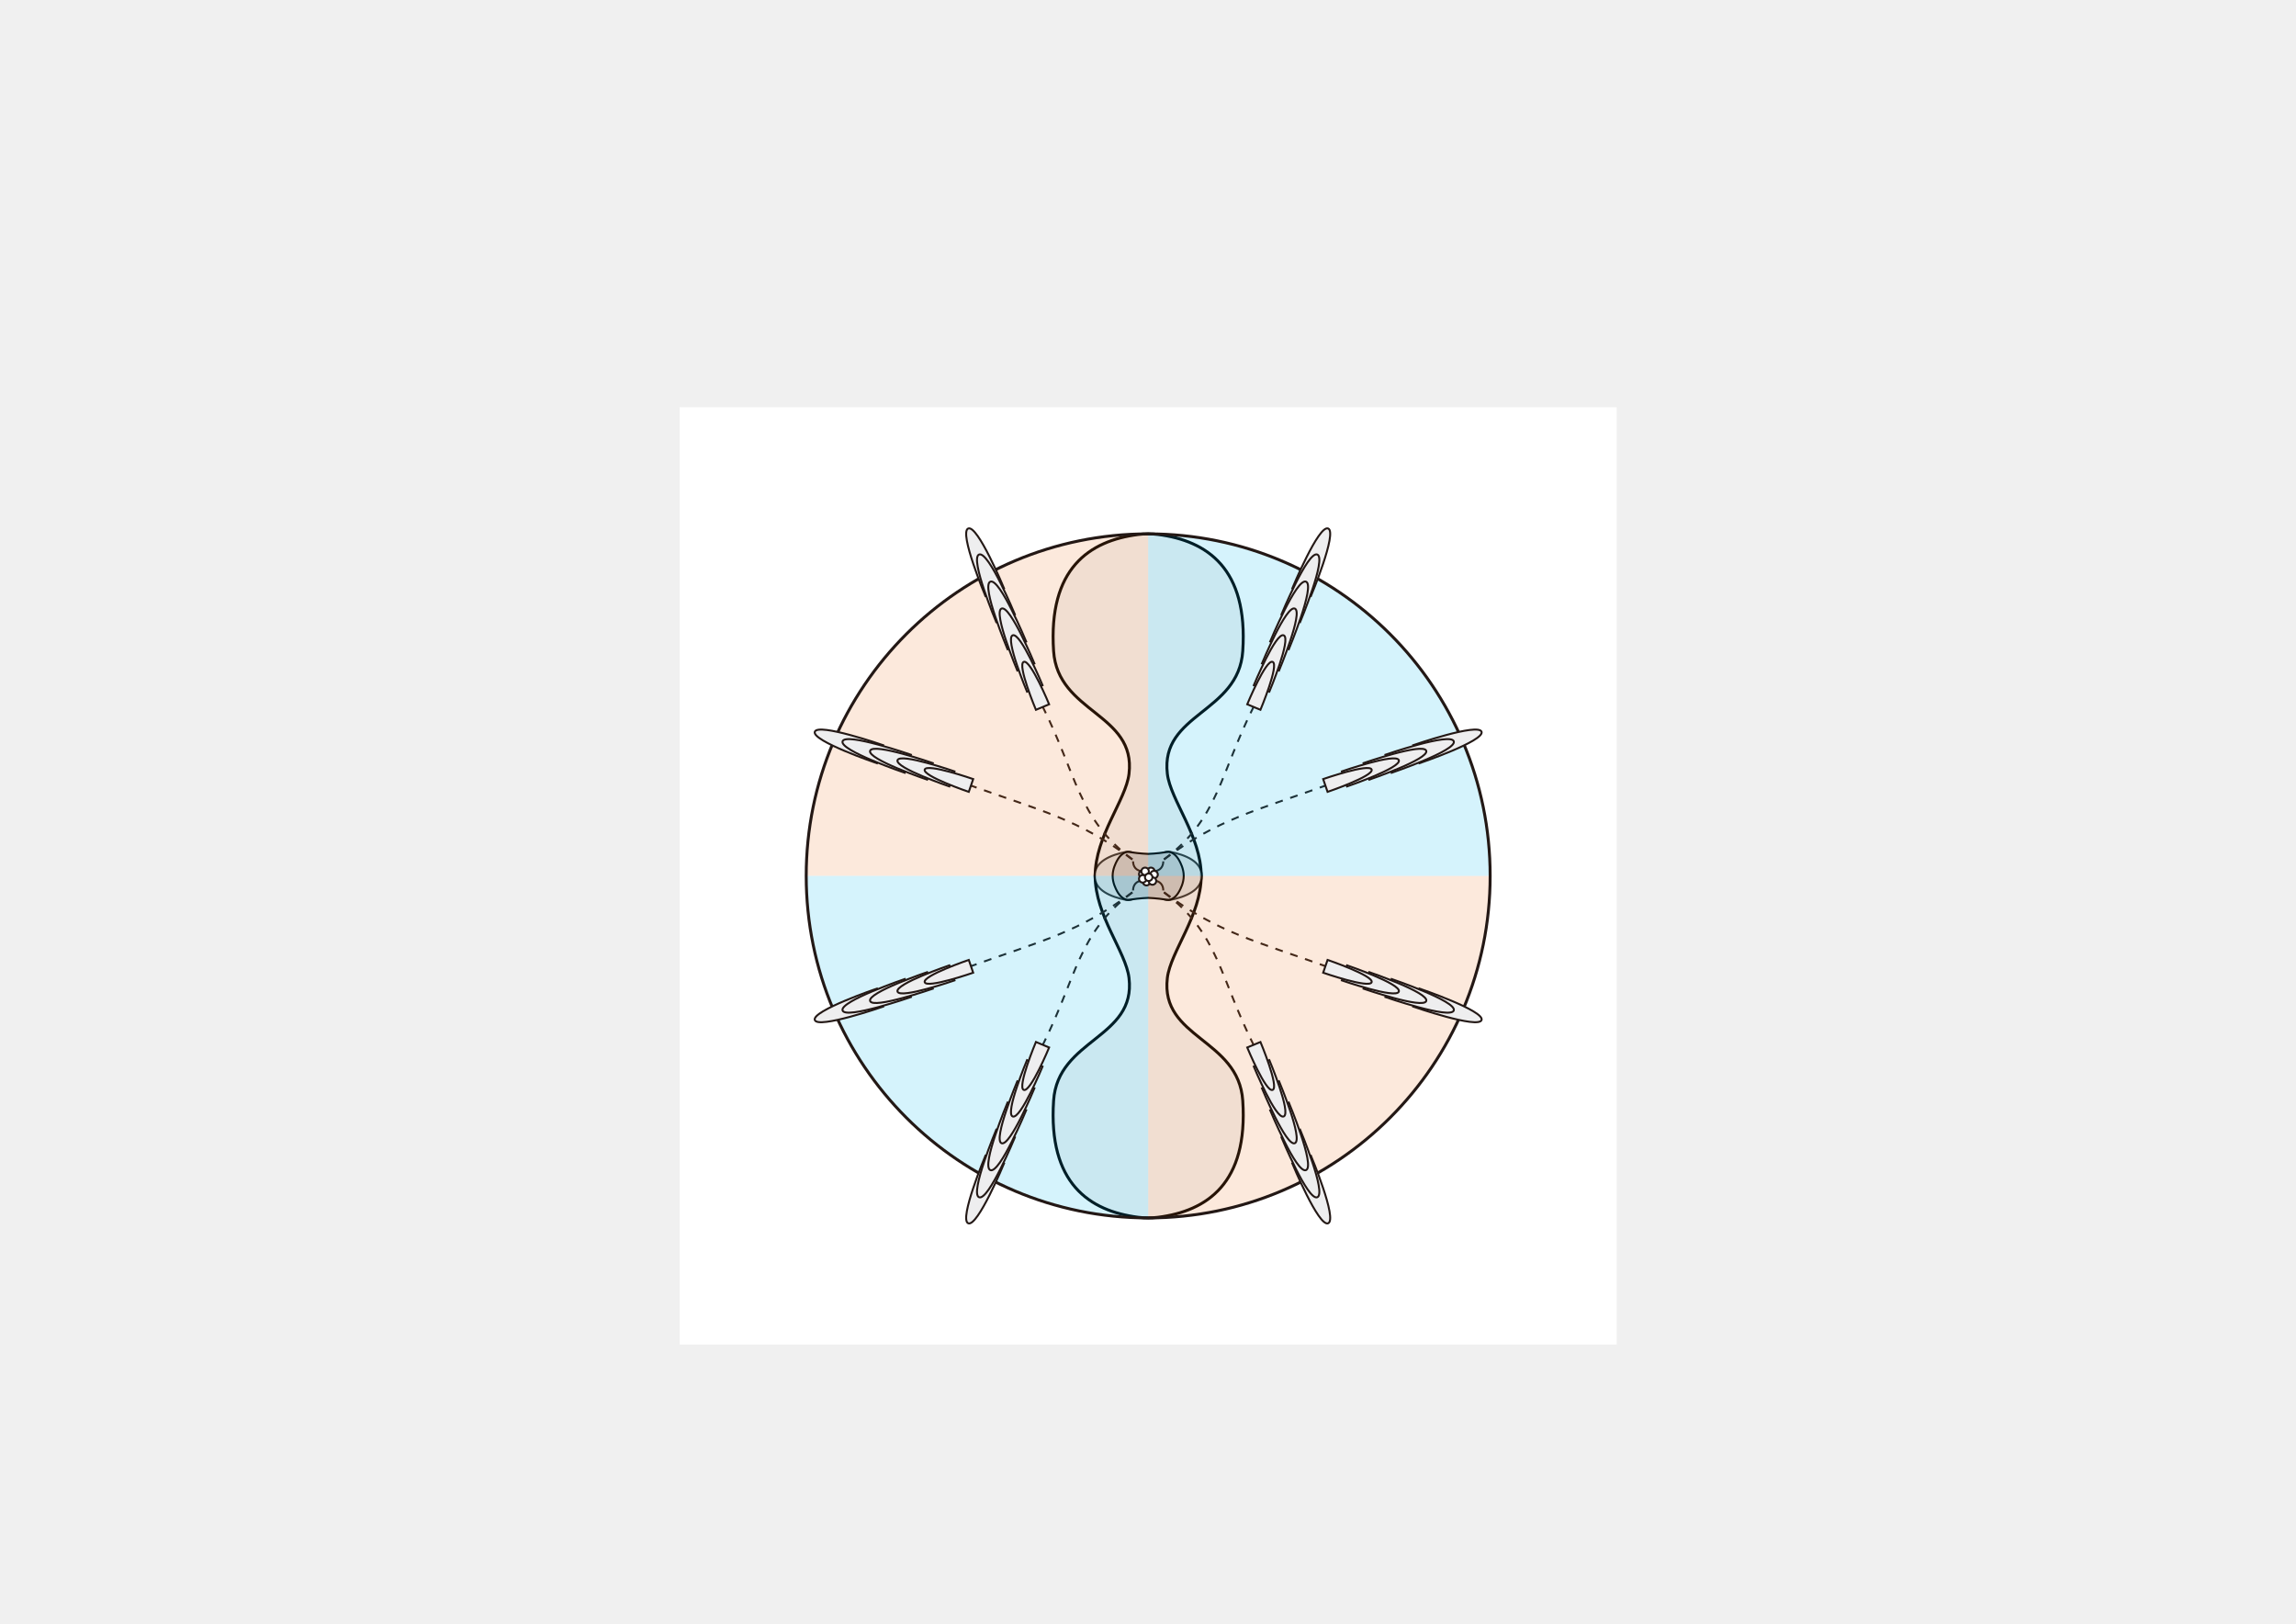
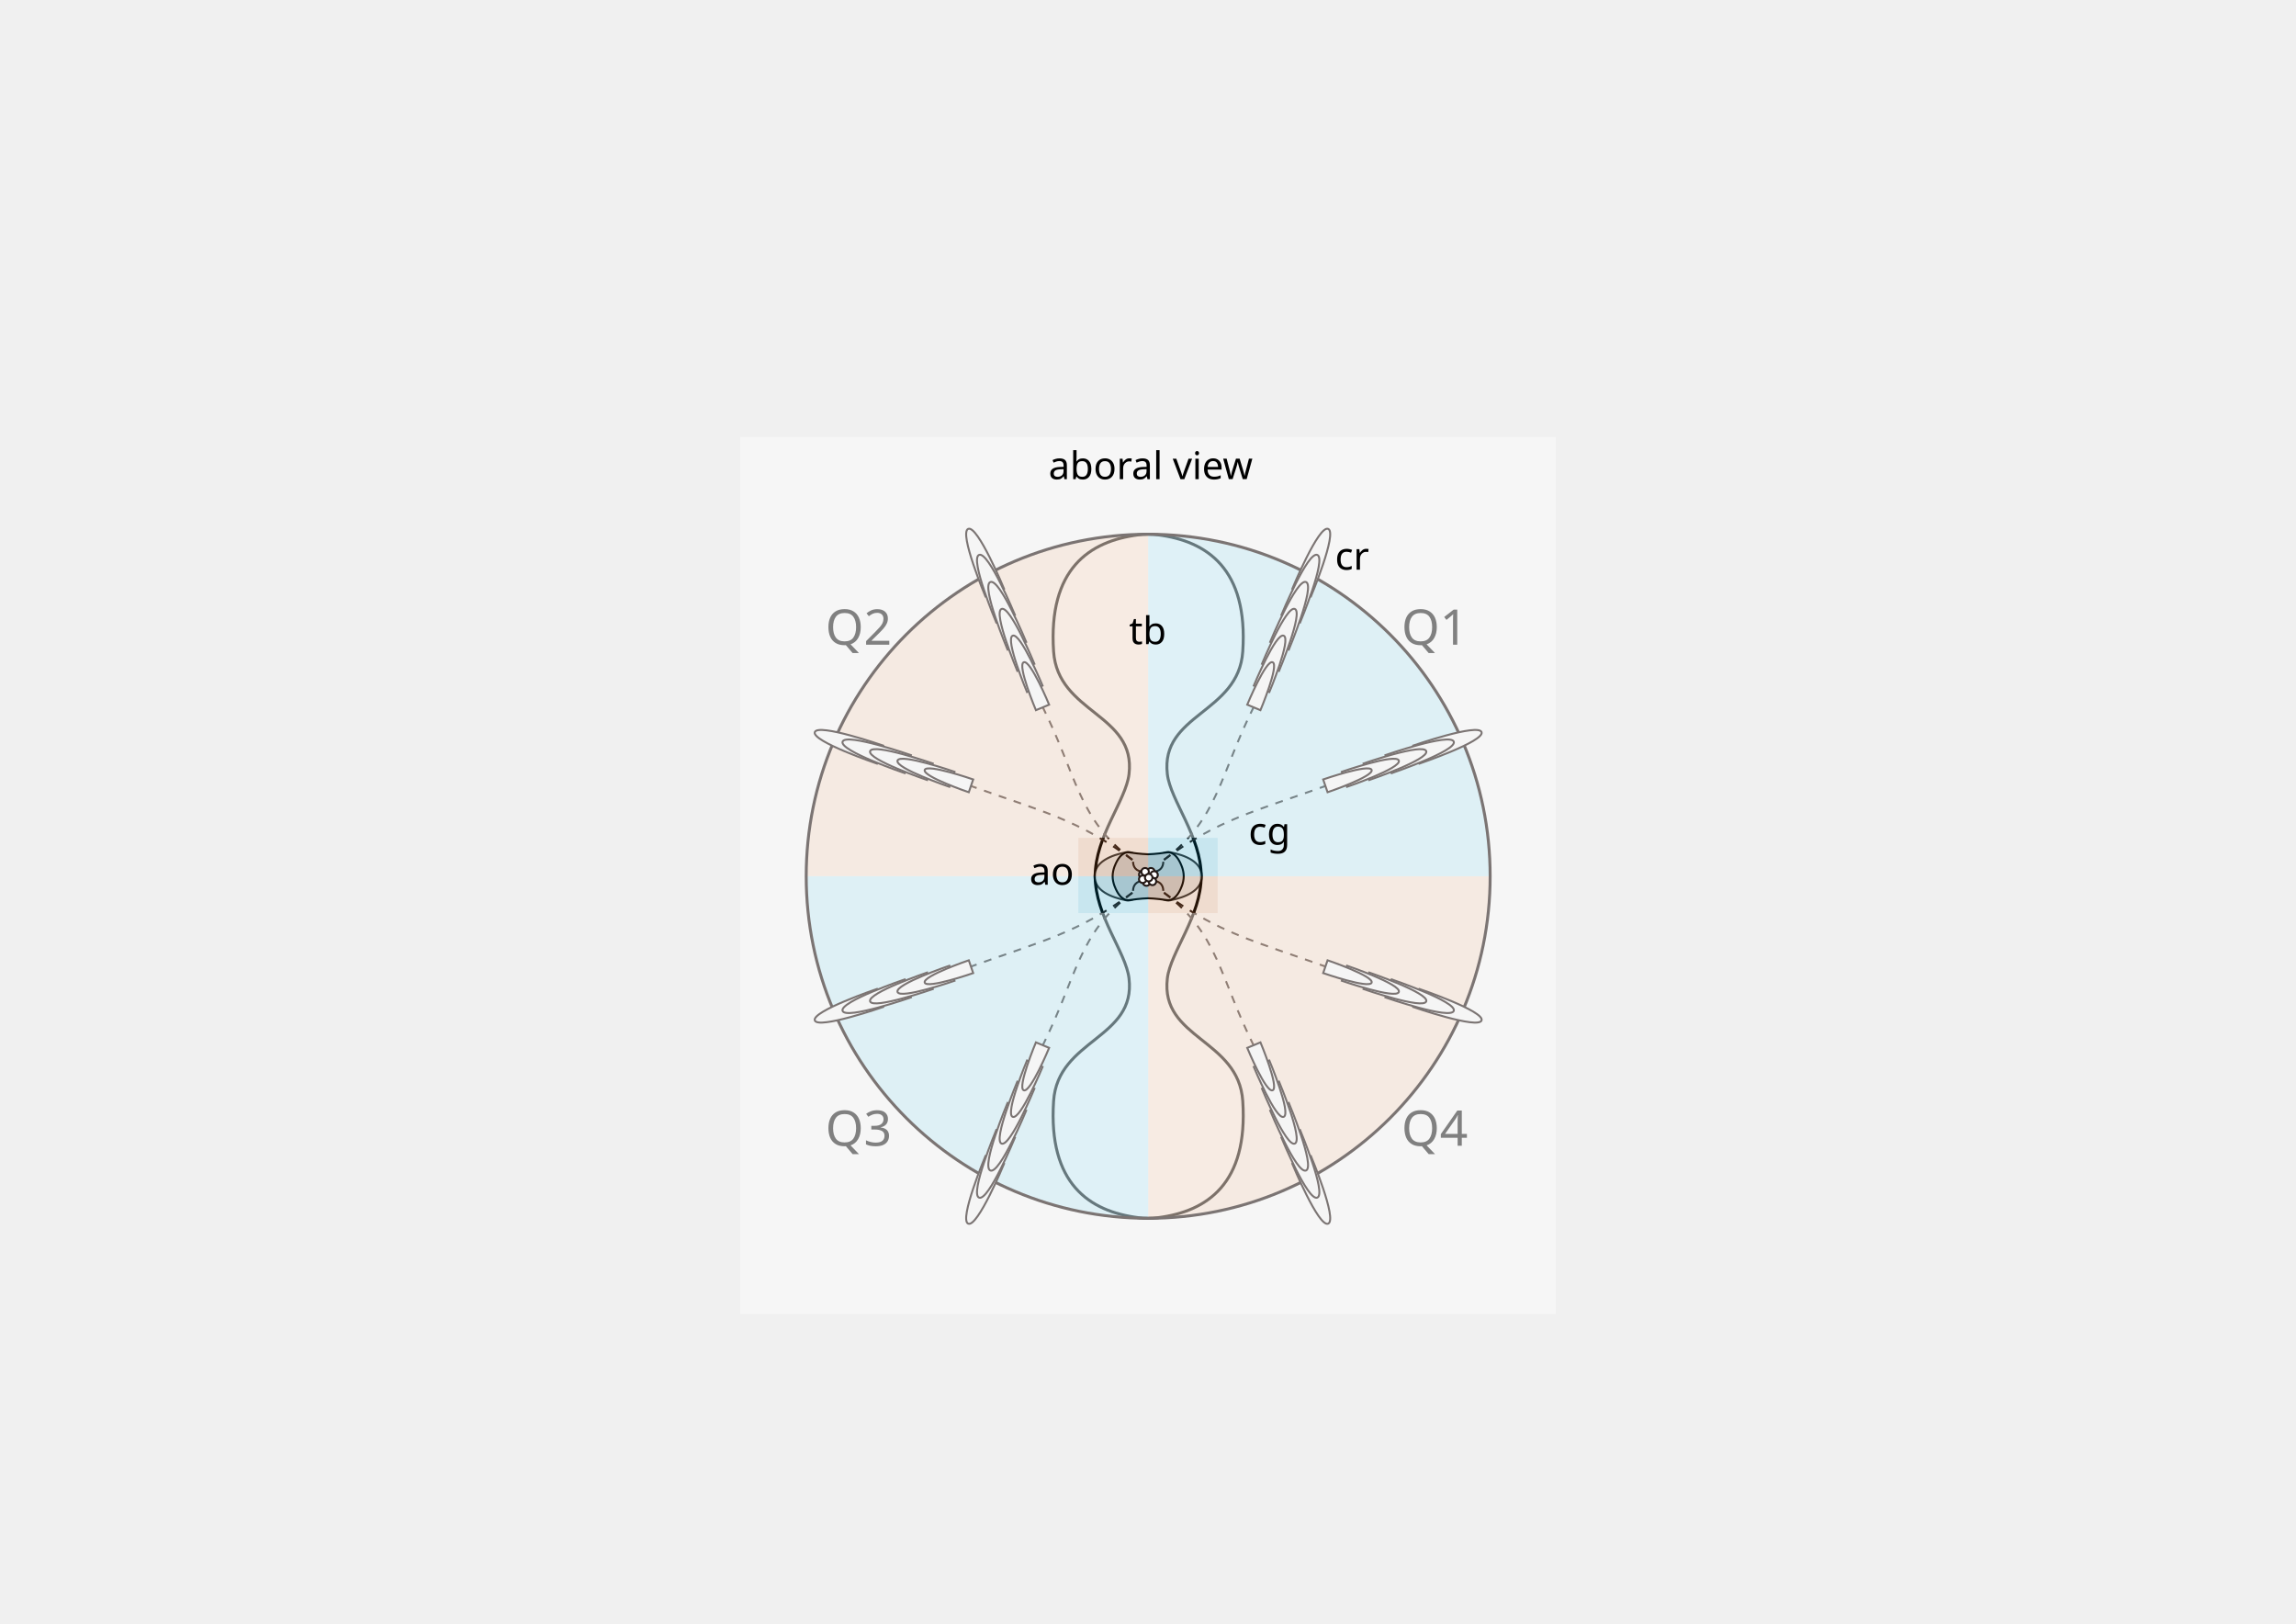
<svg xmlns="http://www.w3.org/2000/svg" version="1.1" id="レイヤー_1" x="0px" y="0px" width="841.89px" height="595.28px" viewBox="0 0 841.89 595.28" enable-background="new 0 0 841.89 595.28" xml:space="preserve">
-   <rect x="249.212" y="149.317" fill="#FFFFFF" width="343.598" height="343.596" />
  <g>
    <g>
-       <path fill="#F2F2F2" stroke="#000000" stroke-width="1.077" stroke-miterlimit="10" d="M440.448,321.111    c0-14.56-11.257-27.742-12.409-37.425c-2.642-22.207,26.144-22.207,27.655-45.008c2.008-30.256-13.084-40.418-31.033-42.721    c-1.282-0.163-2.498-0.24-3.65-0.232c-1.152-0.007-2.368,0.069-3.651,0.232c-17.95,2.303-33.039,12.465-31.033,42.721    c1.512,22.801,30.298,22.801,27.656,45.008c-1.151,9.684-12.411,22.866-12.411,37.425c0,14.564,11.26,27.748,12.411,37.431    c2.642,22.206-26.145,22.206-27.656,45.012c-2.006,30.252,13.083,40.416,31.033,42.718c1.283,0.165,2.499,0.241,3.651,0.235    c1.152,0.006,2.368-0.07,3.65-0.235c17.949-2.302,33.041-12.466,31.033-42.718c-1.512-22.806-30.297-22.806-27.655-45.012    C429.191,348.859,440.448,335.676,440.448,321.111z" />
+       <path fill="#F2F2F2" stroke="#000000" stroke-width="1.077" stroke-miterlimit="10" d="M440.449,321.25    c0-14.56-11.257-27.742-12.409-37.425c-2.642-22.207,26.144-22.207,27.655-45.008c2.008-30.256-13.084-40.418-31.033-42.721    c-1.282-0.163-2.498-0.24-3.651-0.232c-1.152-0.007-2.368,0.069-3.651,0.232c-17.95,2.303-33.039,12.465-31.033,42.721    c1.512,22.801,30.298,22.801,27.656,45.008c-1.151,9.684-12.411,22.866-12.411,37.425c0,14.564,11.26,27.748,12.411,37.431    c2.642,22.206-26.145,22.206-27.656,45.012c-2.006,30.252,13.083,40.416,31.033,42.718c1.283,0.165,2.499,0.241,3.651,0.235    c1.153,0.006,2.369-0.07,3.651-0.235c17.949-2.302,33.041-12.466,31.033-42.718c-1.512-22.806-30.297-22.806-27.655-45.012    C429.192,348.998,440.449,335.814,440.449,321.25z" />
    </g>
    <g>
-       <path opacity="0.8" fill="#DBDCDC" stroke="#000000" stroke-width="0.718" stroke-miterlimit="10" d="M421.011,326.503    c1.897,0,4.91,4.041,8.01,3.444c5.675-1.098,11.65-3.579,11.65-8.83v-0.003c0-5.252-5.976-7.731-11.65-8.831    c-3.1-0.598-6.112,3.444-8.009,3.444c-1.898,0-4.91-4.042-8.011-3.444c-5.674,1.1-11.651,3.579-11.651,8.831v0.003    c0,5.251,5.978,7.732,11.651,8.83C416.102,330.544,419.113,326.503,421.011,326.503z" />
-       <path fill="#C8C9CA" stroke="#000000" stroke-width="0.718" stroke-miterlimit="10" d="M434.047,321.117    c0,2.572-1.186,4.786-1.616,5.584c-1.139,2.113-2.839,3.438-4.501,3.161c-1.053-0.175-4.259-0.6-6.919-0.687    c-2.661,0.087-5.867,0.512-6.917,0.687c-1.662,0.276-3.363-1.048-4.504-3.161c-0.43-0.798-1.615-3.012-1.615-5.584    c0-2.575,1.186-4.789,1.616-5.592c1.14-2.11,2.841-3.438,4.503-3.16c1.052,0.177,4.256,0.601,6.917,0.687    c2.66-0.086,5.866-0.51,6.919-0.687c1.662-0.277,3.362,1.05,4.501,3.16C432.861,316.328,434.047,318.542,434.047,321.117z" />
+       <path opacity="0.8" fill="#DBDCDC" stroke="#000000" stroke-width="0.718" stroke-miterlimit="10" d="M421.011,326.642    c1.898,0,4.911,4.041,8.01,3.444c5.675-1.098,11.65-3.579,11.65-8.83v-0.003c0-5.252-5.976-7.731-11.65-8.831    c-3.1-0.598-6.112,3.444-8.009,3.444c-1.898,0-4.91-4.042-8.011-3.444c-5.674,1.1-11.651,3.579-11.651,8.831v0.003    c0,5.251,5.978,7.732,11.651,8.83C416.102,330.683,419.114,326.642,421.011,326.642z" />
+       <path fill="#C8C9CA" stroke="#000000" stroke-width="0.718" stroke-miterlimit="10" d="M434.048,321.256    c0,2.572-1.186,4.786-1.616,5.584c-1.139,2.113-2.839,3.438-4.501,3.161c-1.053-0.175-4.259-0.6-6.919-0.687    c-2.661,0.087-5.867,0.512-6.917,0.687c-1.662,0.276-3.363-1.048-4.504-3.161c-0.43-0.798-1.615-3.012-1.615-5.584    c0-2.575,1.186-4.789,1.616-5.592c1.14-2.11,2.841-3.438,4.503-3.16c1.052,0.177,4.256,0.601,6.917,0.687    c2.661-0.086,5.867-0.51,6.919-0.687c1.662-0.277,3.362,1.05,4.501,3.16C432.862,316.467,434.048,318.681,434.048,321.256z" />
      <g>
        <g>
          <g>
-             <path fill="none" stroke="#231815" stroke-width="0.718" stroke-miterlimit="10" d="M419.484,319.459       c-3.1,0-4.018-1.967-4.009-3.678" />
-             <path fill="none" stroke="#231815" stroke-width="0.718" stroke-miterlimit="10" d="M422.537,319.459       c3.101,0,4.021-1.967,4.01-3.678" />
-             <path fill="none" stroke="#231815" stroke-width="0.718" stroke-miterlimit="10" d="M422.537,322.77       c3.101,0,4.021,1.967,4.01,3.678" />
-             <path fill="none" stroke="#231815" stroke-width="0.718" stroke-miterlimit="10" d="M419.484,322.77       c-3.101,0-4.018,1.969-4.009,3.681" />
+             <path fill="none" stroke="#231815" stroke-width="0.718" stroke-miterlimit="10" d="M419.485,319.598       c-3.1,0-4.018-1.967-4.009-3.678" />
+             <path fill="none" stroke="#231815" stroke-width="0.718" stroke-miterlimit="10" d="M422.538,319.598       c3.101,0,4.021-1.967,4.01-3.678" />
+             <path fill="none" stroke="#231815" stroke-width="0.718" stroke-miterlimit="10" d="M422.538,322.908       c3.101,0,4.021,1.967,4.01,3.678" />
+             <path fill="none" stroke="#231815" stroke-width="0.718" stroke-miterlimit="10" d="M419.485,322.908       c-3.101,0-4.018,1.969-4.009,3.681" />
          </g>
        </g>
        <g>
          <g>
-             <path fill="none" stroke="#231815" stroke-width="0.718" stroke-miterlimit="10" stroke-dasharray="2.873" d="       M426.818,327.155c19.79,14.794,33.374,17.77,59.636,27.212" />
-             <path fill="none" stroke="#231815" stroke-width="0.718" stroke-miterlimit="10" stroke-dasharray="2.873" d="       M426.818,327.155c20.157,15.053,20.286,31.092,33.222,56.708" />
+             <path fill="none" stroke="#231815" stroke-width="0.718" stroke-miterlimit="10" stroke-dasharray="2.873" d="       M426.819,327.294c19.79,14.794,33.374,17.77,59.636,27.212" />
+             <path fill="none" stroke="#231815" stroke-width="0.718" stroke-miterlimit="10" stroke-dasharray="2.873" d="       M426.819,327.294c20.157,15.053,20.286,31.092,33.222,56.708" />
          </g>
          <g>
-             <path fill="none" stroke="#231815" stroke-width="0.718" stroke-miterlimit="10" stroke-dasharray="2.873" d="       M415.206,327.155c-19.793,14.794-33.377,17.77-59.637,27.212" />
-             <path fill="none" stroke="#231815" stroke-width="0.718" stroke-miterlimit="10" stroke-dasharray="2.873" d="       M415.206,327.155c-20.158,15.053-20.289,31.092-33.226,56.708" />
+             <path fill="none" stroke="#231815" stroke-width="0.718" stroke-miterlimit="10" stroke-dasharray="2.873" d="       M415.207,327.294c-19.793,14.794-33.377,17.77-59.637,27.212" />
+             <path fill="none" stroke="#231815" stroke-width="0.718" stroke-miterlimit="10" stroke-dasharray="2.873" d="       M415.207,327.294c-20.158,15.053-20.289,31.092-33.226,56.708" />
          </g>
          <g>
-             <path fill="none" stroke="#231815" stroke-width="0.718" stroke-miterlimit="10" stroke-dasharray="2.873" d="       M426.818,315.074c19.79-14.792,33.374-17.769,59.636-27.213" />
-             <path fill="none" stroke="#231815" stroke-width="0.718" stroke-miterlimit="10" stroke-dasharray="2.873" d="       M426.818,315.074c20.157-15.05,20.286-31.094,33.222-56.709" />
+             <path fill="none" stroke="#231815" stroke-width="0.718" stroke-miterlimit="10" stroke-dasharray="2.873" d="       M426.819,315.213c19.79-14.792,33.374-17.769,59.636-27.213" />
+             <path fill="none" stroke="#231815" stroke-width="0.718" stroke-miterlimit="10" stroke-dasharray="2.873" d="       M426.819,315.213c20.157-15.05,20.286-31.094,33.222-56.709" />
          </g>
          <g>
-             <path fill="none" stroke="#231815" stroke-width="0.718" stroke-miterlimit="10" stroke-dasharray="2.873" d="       M415.206,315.074c-19.793-14.792-33.377-17.769-59.637-27.213" />
-             <path fill="none" stroke="#231815" stroke-width="0.718" stroke-miterlimit="10" stroke-dasharray="2.873" d="       M415.206,315.074c-20.158-15.05-20.289-31.094-33.226-56.709" />
+             <path fill="none" stroke="#231815" stroke-width="0.718" stroke-miterlimit="10" stroke-dasharray="2.873" d="       M415.207,315.213C395.414,300.421,381.83,297.444,355.57,288" />
+             <path fill="none" stroke="#231815" stroke-width="0.718" stroke-miterlimit="10" stroke-dasharray="2.873" d="       M415.207,315.213c-20.158-15.05-20.289-31.094-33.226-56.709" />
          </g>
        </g>
      </g>
    </g>
    <g>
      <g>
        <g>
          <g opacity="0.5">
-             <path opacity="0.33" fill="#ED772C" d="M421.013,446.509c69.254,0,125.391-56.139,125.391-125.395H421.013" />
-             <path opacity="0.33" fill="#ED772C" d="M421.013,195.721c-69.255,0-125.396,56.141-125.396,125.393h125.396" />
-             <path opacity="0.33" fill="#00B2EC" d="M295.617,321.114c0,69.256,56.141,125.395,125.396,125.395V321.114" />
-             <path opacity="0.33" fill="#00B2EC" d="M546.403,321.114c0-69.252-56.137-125.393-125.391-125.393v125.393" />
+             <path opacity="0.33" fill="#ED772C" d="M421.013,446.647c69.254,0,125.391-56.139,125.391-125.395H421.013" />
+             <path opacity="0.33" fill="#ED772C" d="M421.013,195.86c-69.255,0-125.396,56.141-125.396,125.393h125.396" />
+             <path opacity="0.33" fill="#00B2EC" d="M295.618,321.253c0,69.256,56.141,125.395,125.396,125.395V321.253" />
+             <path opacity="0.33" fill="#00B2EC" d="M546.404,321.253c0-69.252-56.137-125.393-125.391-125.393v125.393" />
          </g>
-           <circle fill="none" stroke="#231815" stroke-width="1.077" stroke-miterlimit="10" cx="421.013" cy="321.115" r="125.392" />
+           <circle fill="none" stroke="#231815" stroke-width="1.077" stroke-miterlimit="10" cx="421.013" cy="321.253" r="125.392" />
        </g>
        <g>
          <g>
-             <path fill="#EEEEEF" stroke="#231815" stroke-width="0.718" stroke-miterlimit="10" d="M520.472,362.425l-2.275,6.616       c0,0,23.902,8.29,25.057,4.916C544.415,370.584,520.472,362.425,520.472,362.425z" />
-             <path fill="#EEEEEF" stroke="#231815" stroke-width="0.718" stroke-miterlimit="10" d="M510.284,358.921l-2.273,6.619       c0,0,23.898,8.287,25.059,4.913C534.229,367.083,510.284,358.921,510.284,358.921z" />
-             <path fill="#EEEEEF" stroke="#231815" stroke-width="0.718" stroke-miterlimit="10" d="M502.077,356.408l-2.086,6.069       c0,0,21.914,7.599,22.977,4.506C524.032,363.892,502.077,356.408,502.077,356.408z" />
-             <path fill="#EEEEEF" stroke="#231815" stroke-width="0.718" stroke-miterlimit="10" d="M493.923,353.913l-1.896,5.52       c0,0,19.928,6.909,20.896,4.098C513.89,360.716,493.923,353.913,493.923,353.913z" />
-             <path fill="#EEEEEF" stroke="#231815" stroke-width="0.718" stroke-miterlimit="10" d="M486.788,351.92l-1.613,4.693       c0,0,16.953,5.879,17.773,3.488C503.769,357.706,486.788,351.92,486.788,351.92z" />
+             <path fill="#EEEEEF" stroke="#231815" stroke-width="0.718" stroke-miterlimit="10" d="M520.473,362.563l-2.275,6.616       c0,0,23.902,8.29,25.057,4.916C544.416,370.723,520.473,362.563,520.473,362.563z" />
+             <path fill="#EEEEEF" stroke="#231815" stroke-width="0.718" stroke-miterlimit="10" d="M510.285,359.06l-2.273,6.619       c0,0,23.898,8.287,25.059,4.913C534.23,367.222,510.285,359.06,510.285,359.06z" />
+             <path fill="#EEEEEF" stroke="#231815" stroke-width="0.718" stroke-miterlimit="10" d="M502.078,356.547l-2.086,6.069       c0,0,21.914,7.599,22.977,4.506C524.033,364.03,502.078,356.547,502.078,356.547z" />
+             <path fill="#EEEEEF" stroke="#231815" stroke-width="0.718" stroke-miterlimit="10" d="M493.924,354.052l-1.896,5.52       c0,0,19.928,6.909,20.896,4.098C513.891,360.854,493.924,354.052,493.924,354.052z" />
+             <path fill="#EEEEEF" stroke="#231815" stroke-width="0.718" stroke-miterlimit="10" d="M486.789,352.059l-1.613,4.693       c0,0,16.953,5.879,17.773,3.488C503.77,357.845,486.789,352.059,486.789,352.059z" />
          </g>
          <g>
-             <path fill="#EEEEEF" stroke="#231815" stroke-width="0.718" stroke-miterlimit="10" d="M480.696,423.702l-6.83,2.843       c0,0,9.656,23.379,13.137,21.929C490.485,447.026,480.696,423.702,480.696,423.702z" />
-             <path fill="#EEEEEF" stroke="#231815" stroke-width="0.718" stroke-miterlimit="10" d="M476.722,414.149l-6.832,2.844       c0,0,9.656,23.383,13.139,21.934C486.509,437.477,476.722,414.149,476.722,414.149z" />
-             <path fill="#EEEEEF" stroke="#231815" stroke-width="0.718" stroke-miterlimit="10" d="M472.581,404.205l-6.83,2.845       c0,0,9.658,23.381,13.137,21.932C482.368,427.534,472.581,404.205,472.581,404.205z" />
-             <path fill="#EEEEEF" stroke="#231815" stroke-width="0.718" stroke-miterlimit="10" d="M469.001,396.406l-6.262,2.605       c0,0,8.854,21.439,12.043,20.109C477.978,417.794,469.001,396.406,469.001,396.406z" />
-             <path fill="#EEEEEF" stroke="#231815" stroke-width="0.718" stroke-miterlimit="10" d="M465.444,388.656l-5.697,2.37       c0,0,8.051,19.495,10.955,18.288C473.604,408.104,465.444,388.656,465.444,388.656z" />
-             <path fill="#EEEEEF" stroke="#231815" stroke-width="0.718" stroke-miterlimit="10" d="M462.177,382.008l-4.846,2.016       c0,0,6.848,16.582,9.318,15.551C469.118,398.548,462.177,382.008,462.177,382.008z" />
+             <path fill="#EEEEEF" stroke="#231815" stroke-width="0.718" stroke-miterlimit="10" d="M480.697,423.841l-6.83,2.843       c0,0,9.656,23.379,13.137,21.929C490.486,447.165,480.697,423.841,480.697,423.841z" />
+             <path fill="#EEEEEF" stroke="#231815" stroke-width="0.718" stroke-miterlimit="10" d="M476.723,414.288l-6.832,2.844       c0,0,9.656,23.383,13.139,21.934C486.51,437.615,476.723,414.288,476.723,414.288z" />
+             <path fill="#EEEEEF" stroke="#231815" stroke-width="0.718" stroke-miterlimit="10" d="M472.582,404.344l-6.83,2.845       c0,0,9.658,23.381,13.137,21.932C482.369,427.673,472.582,404.344,472.582,404.344z" />
+             <path fill="#EEEEEF" stroke="#231815" stroke-width="0.718" stroke-miterlimit="10" d="M469.002,396.545l-6.262,2.605       c0,0,8.854,21.439,12.043,20.109C477.979,417.933,469.002,396.545,469.002,396.545z" />
+             <path fill="#EEEEEF" stroke="#231815" stroke-width="0.718" stroke-miterlimit="10" d="M465.445,388.795l-5.697,2.37       c0,0,8.051,19.495,10.955,18.288C473.605,408.243,465.445,388.795,465.445,388.795z" />
+             <path fill="#EEEEEF" stroke="#231815" stroke-width="0.718" stroke-miterlimit="10" d="M462.178,382.146l-4.846,2.016       c0,0,6.848,16.582,9.318,15.551C469.119,398.687,462.178,382.146,462.178,382.146z" />
          </g>
          <g>
-             <path fill="#EEEEEF" stroke="#231815" stroke-width="0.718" stroke-miterlimit="10" d="M321.55,362.425l2.276,6.616       c0,0-23.901,8.29-25.058,4.916C297.607,370.584,321.55,362.425,321.55,362.425z" />
-             <path fill="#EEEEEF" stroke="#231815" stroke-width="0.718" stroke-miterlimit="10" d="M331.738,358.921l2.274,6.619       c0,0-23.9,8.287-25.06,4.913C307.794,367.083,331.738,358.921,331.738,358.921z" />
-             <path fill="#EEEEEF" stroke="#231815" stroke-width="0.718" stroke-miterlimit="10" d="M339.943,356.408l2.089,6.069       c0,0-21.915,7.599-22.98,4.506C317.989,363.892,339.943,356.408,339.943,356.408z" />
-             <path fill="#EEEEEF" stroke="#231815" stroke-width="0.718" stroke-miterlimit="10" d="M348.099,353.913l1.896,5.52       c0,0-19.928,6.909-20.896,4.098C328.132,360.716,348.099,353.913,348.099,353.913z" />
-             <path fill="#EEEEEF" stroke="#231815" stroke-width="0.718" stroke-miterlimit="10" d="M355.232,351.92l1.614,4.693       c0,0-16.951,5.879-17.774,3.488C338.253,357.706,355.232,351.92,355.232,351.92z" />
+             <path fill="#EEEEEF" stroke="#231815" stroke-width="0.718" stroke-miterlimit="10" d="M321.55,362.563l2.276,6.616       c0,0-23.901,8.29-25.058,4.916C297.608,370.723,321.55,362.563,321.55,362.563z" />
+             <path fill="#EEEEEF" stroke="#231815" stroke-width="0.718" stroke-miterlimit="10" d="M331.739,359.06l2.274,6.619       c0,0-23.9,8.287-25.06,4.913C307.794,367.222,331.739,359.06,331.739,359.06z" />
+             <path fill="#EEEEEF" stroke="#231815" stroke-width="0.718" stroke-miterlimit="10" d="M339.944,356.547l2.089,6.069       c0,0-21.915,7.599-22.98,4.506C317.99,364.03,339.944,356.547,339.944,356.547z" />
+             <path fill="#EEEEEF" stroke="#231815" stroke-width="0.718" stroke-miterlimit="10" d="M348.099,354.052l1.896,5.52       c0,0-19.928,6.909-20.896,4.098C328.132,360.854,348.099,354.052,348.099,354.052z" />
+             <path fill="#EEEEEF" stroke="#231815" stroke-width="0.718" stroke-miterlimit="10" d="M355.233,352.059l1.614,4.693       c0,0-16.951,5.879-17.774,3.488C338.253,357.845,355.233,352.059,355.233,352.059z" />
          </g>
          <g>
-             <path fill="#EEEEEF" stroke="#231815" stroke-width="0.718" stroke-miterlimit="10" d="M361.325,423.702l6.83,2.843       c0,0-9.655,23.379-13.137,21.929C351.536,447.026,361.325,423.702,361.325,423.702z" />
-             <path fill="#EEEEEF" stroke="#231815" stroke-width="0.718" stroke-miterlimit="10" d="M365.299,414.149l6.832,2.844       c0,0-9.654,23.383-13.137,21.934C355.513,437.477,365.299,414.149,365.299,414.149z" />
-             <path fill="#EEEEEF" stroke="#231815" stroke-width="0.718" stroke-miterlimit="10" d="M369.439,404.205l6.831,2.845       c0,0-9.655,23.381-13.137,21.932C359.654,427.534,369.439,404.205,369.439,404.205z" />
-             <path fill="#EEEEEF" stroke="#231815" stroke-width="0.718" stroke-miterlimit="10" d="M373.019,396.406l6.264,2.605       c0,0-8.853,21.439-12.045,20.109C364.046,417.794,373.019,396.406,373.019,396.406z" />
-             <path fill="#EEEEEF" stroke="#231815" stroke-width="0.718" stroke-miterlimit="10" d="M376.577,388.656l5.696,2.37       c0,0-8.051,19.495-10.952,18.288C368.417,408.104,376.577,388.656,376.577,388.656z" />
-             <path fill="#EEEEEF" stroke="#231815" stroke-width="0.718" stroke-miterlimit="10" d="M379.846,382.008l4.845,2.016       c0,0-6.85,16.582-9.316,15.551C372.905,398.548,379.846,382.008,379.846,382.008z" />
+             <path fill="#EEEEEF" stroke="#231815" stroke-width="0.718" stroke-miterlimit="10" d="M361.326,423.841l6.83,2.843       c0,0-9.655,23.379-13.137,21.929C351.537,447.165,361.326,423.841,361.326,423.841z" />
+             <path fill="#EEEEEF" stroke="#231815" stroke-width="0.718" stroke-miterlimit="10" d="M365.299,414.288l6.832,2.844       c0,0-9.654,23.383-13.137,21.934C355.513,437.615,365.299,414.288,365.299,414.288z" />
+             <path fill="#EEEEEF" stroke="#231815" stroke-width="0.718" stroke-miterlimit="10" d="M369.44,404.344l6.831,2.845       c0,0-9.655,23.381-13.137,21.932C359.655,427.673,369.44,404.344,369.44,404.344z" />
+             <path fill="#EEEEEF" stroke="#231815" stroke-width="0.718" stroke-miterlimit="10" d="M373.019,396.545l6.264,2.605       c0,0-8.853,21.439-12.045,20.109C364.046,417.933,373.019,396.545,373.019,396.545z" />
+             <path fill="#EEEEEF" stroke="#231815" stroke-width="0.718" stroke-miterlimit="10" d="M376.578,388.795l5.696,2.37       c0,0-8.051,19.495-10.952,18.288C368.417,408.243,376.578,388.795,376.578,388.795z" />
+             <path fill="#EEEEEF" stroke="#231815" stroke-width="0.718" stroke-miterlimit="10" d="M379.846,382.146l4.845,2.016       c0,0-6.85,16.582-9.316,15.551C372.906,398.687,379.846,382.146,379.846,382.146z" />
          </g>
          <g>
-             <path fill="#EEEEEF" stroke="#231815" stroke-width="0.718" stroke-miterlimit="10" d="M520.472,279.81l-2.275-6.617       c0,0,23.902-8.29,25.057-4.917C544.415,271.647,520.472,279.81,520.472,279.81z" />
-             <path fill="#EEEEEF" stroke="#231815" stroke-width="0.718" stroke-miterlimit="10" d="M510.284,283.311l-2.273-6.619       c0,0,23.898-8.288,25.059-4.915C534.229,275.151,510.284,283.311,510.284,283.311z" />
-             <path fill="#EEEEEF" stroke="#231815" stroke-width="0.718" stroke-miterlimit="10" d="M502.077,285.826l-2.086-6.07       c0,0,21.914-7.598,22.977-4.507C524.032,278.343,502.077,285.826,502.077,285.826z" />
-             <path fill="#EEEEEF" stroke="#231815" stroke-width="0.718" stroke-miterlimit="10" d="M493.923,288.319l-1.896-5.518       c0,0,19.928-6.91,20.896-4.098C513.89,281.518,493.923,288.319,493.923,288.319z" />
-             <path fill="#EEEEEF" stroke="#231815" stroke-width="0.718" stroke-miterlimit="10" d="M486.788,290.312l-1.613-4.691       c0,0,16.953-5.881,17.773-3.487S486.788,290.312,486.788,290.312z" />
+             <path fill="#EEEEEF" stroke="#231815" stroke-width="0.718" stroke-miterlimit="10" d="M520.473,279.949l-2.275-6.617       c0,0,23.902-8.29,25.057-4.917C544.416,271.786,520.473,279.949,520.473,279.949z" />
+             <path fill="#EEEEEF" stroke="#231815" stroke-width="0.718" stroke-miterlimit="10" d="M510.285,283.45l-2.273-6.619       c0,0,23.898-8.288,25.059-4.915C534.23,275.29,510.285,283.45,510.285,283.45z" />
+             <path fill="#EEEEEF" stroke="#231815" stroke-width="0.718" stroke-miterlimit="10" d="M502.078,285.964l-2.086-6.07       c0,0,21.914-7.598,22.977-4.507C524.033,278.482,502.078,285.964,502.078,285.964z" />
+             <path fill="#EEEEEF" stroke="#231815" stroke-width="0.718" stroke-miterlimit="10" d="M493.924,288.458l-1.896-5.518       c0,0,19.928-6.91,20.896-4.098C513.891,281.657,493.924,288.458,493.924,288.458z" />
+             <path fill="#EEEEEF" stroke="#231815" stroke-width="0.718" stroke-miterlimit="10" d="M486.789,290.451l-1.613-4.691       c0,0,16.953-5.881,17.773-3.487S486.789,290.451,486.789,290.451z" />
          </g>
          <g>
-             <path fill="#EEEEEF" stroke="#231815" stroke-width="0.718" stroke-miterlimit="10" d="M480.696,218.531l-6.83-2.844       c0,0,9.656-23.38,13.137-21.931C490.485,195.205,480.696,218.531,480.696,218.531z" />
-             <path fill="#EEEEEF" stroke="#231815" stroke-width="0.718" stroke-miterlimit="10" d="M476.722,228.081l-6.832-2.842       c0,0,9.656-23.382,13.139-21.934C486.509,204.754,476.722,228.081,476.722,228.081z" />
-             <path fill="#EEEEEF" stroke="#231815" stroke-width="0.718" stroke-miterlimit="10" d="M472.581,238.027l-6.83-2.845       c0,0,9.658-23.379,13.137-21.933C482.368,214.697,472.581,238.027,472.581,238.027z" />
-             <path fill="#EEEEEF" stroke="#231815" stroke-width="0.718" stroke-miterlimit="10" d="M469.001,245.828l-6.262-2.607       c0,0,8.854-21.438,12.043-20.109C477.978,224.439,469.001,245.828,469.001,245.828z" />
-             <path fill="#EEEEEF" stroke="#231815" stroke-width="0.718" stroke-miterlimit="10" d="M465.444,253.576l-5.697-2.368       c0,0,8.051-19.497,10.955-18.29C473.604,234.129,465.444,253.576,465.444,253.576z" />
-             <path fill="#EEEEEF" stroke="#231815" stroke-width="0.718" stroke-miterlimit="10" d="M462.177,260.224l-4.846-2.016       c0,0,6.848-16.582,9.318-15.551C469.118,243.685,462.177,260.224,462.177,260.224z" />
+             <path fill="#EEEEEF" stroke="#231815" stroke-width="0.718" stroke-miterlimit="10" d="M480.697,218.669l-6.83-2.844       c0,0,9.656-23.38,13.137-21.931C490.486,195.344,480.697,218.669,480.697,218.669z" />
+             <path fill="#EEEEEF" stroke="#231815" stroke-width="0.718" stroke-miterlimit="10" d="M476.723,228.22l-6.832-2.842       c0,0,9.656-23.382,13.139-21.934C486.51,204.893,476.723,228.22,476.723,228.22z" />
+             <path fill="#EEEEEF" stroke="#231815" stroke-width="0.718" stroke-miterlimit="10" d="M472.582,238.166l-6.83-2.845       c0,0,9.658-23.379,13.137-21.933C482.369,214.836,472.582,238.166,472.582,238.166z" />
+             <path fill="#EEEEEF" stroke="#231815" stroke-width="0.718" stroke-miterlimit="10" d="M469.002,245.966l-6.262-2.607       c0,0,8.854-21.438,12.043-20.109C477.979,224.578,469.002,245.966,469.002,245.966z" />
+             <path fill="#EEEEEF" stroke="#231815" stroke-width="0.718" stroke-miterlimit="10" d="M465.445,253.714l-5.697-2.368       c0,0,8.051-19.497,10.955-18.29C473.605,234.268,465.445,253.714,465.445,253.714z" />
+             <path fill="#EEEEEF" stroke="#231815" stroke-width="0.718" stroke-miterlimit="10" d="M462.178,260.363l-4.846-2.016       c0,0,6.848-16.582,9.318-15.551C469.119,243.824,462.178,260.363,462.178,260.363z" />
          </g>
          <g>
-             <path fill="#EEEEEF" stroke="#231815" stroke-width="0.718" stroke-miterlimit="10" d="M321.55,279.81l2.276-6.617       c0,0-23.901-8.29-25.058-4.917C297.607,271.647,321.55,279.81,321.55,279.81z" />
-             <path fill="#EEEEEF" stroke="#231815" stroke-width="0.718" stroke-miterlimit="10" d="M331.738,283.311l2.274-6.619       c0,0-23.9-8.288-25.06-4.915C307.794,275.151,331.738,283.311,331.738,283.311z" />
-             <path fill="#EEEEEF" stroke="#231815" stroke-width="0.718" stroke-miterlimit="10" d="M339.943,285.826l2.089-6.07       c0,0-21.915-7.598-22.98-4.507C317.989,278.343,339.943,285.826,339.943,285.826z" />
-             <path fill="#EEEEEF" stroke="#231815" stroke-width="0.718" stroke-miterlimit="10" d="M348.099,288.319l1.896-5.518       c0,0-19.928-6.91-20.896-4.098C328.132,281.518,348.099,288.319,348.099,288.319z" />
-             <path fill="#EEEEEF" stroke="#231815" stroke-width="0.718" stroke-miterlimit="10" d="M355.232,290.312l1.614-4.691       c0,0-16.951-5.881-17.774-3.487C338.253,284.527,355.232,290.312,355.232,290.312z" />
+             <path fill="#EEEEEF" stroke="#231815" stroke-width="0.718" stroke-miterlimit="10" d="M321.55,279.949l2.276-6.617       c0,0-23.901-8.29-25.058-4.917C297.608,271.786,321.55,279.949,321.55,279.949z" />
+             <path fill="#EEEEEF" stroke="#231815" stroke-width="0.718" stroke-miterlimit="10" d="M331.739,283.45l2.274-6.619       c0,0-23.9-8.288-25.06-4.915C307.794,275.29,331.739,283.45,331.739,283.45z" />
+             <path fill="#EEEEEF" stroke="#231815" stroke-width="0.718" stroke-miterlimit="10" d="M339.944,285.964l2.089-6.07       c0,0-21.915-7.598-22.98-4.507C317.99,278.482,339.944,285.964,339.944,285.964z" />
+             <path fill="#EEEEEF" stroke="#231815" stroke-width="0.718" stroke-miterlimit="10" d="M348.099,288.458l1.896-5.518       c0,0-19.928-6.91-20.896-4.098C328.132,281.657,348.099,288.458,348.099,288.458z" />
+             <path fill="#EEEEEF" stroke="#231815" stroke-width="0.718" stroke-miterlimit="10" d="M355.233,290.451l1.614-4.691       c0,0-16.951-5.881-17.774-3.487C338.253,284.666,355.233,290.451,355.233,290.451z" />
          </g>
          <g>
-             <path fill="#EEEEEF" stroke="#231815" stroke-width="0.718" stroke-miterlimit="10" d="M361.325,218.531l6.83-2.844       c0,0-9.655-23.38-13.137-21.931C351.536,195.205,361.325,218.531,361.325,218.531z" />
-             <path fill="#EEEEEF" stroke="#231815" stroke-width="0.718" stroke-miterlimit="10" d="M365.299,228.081l6.832-2.842       c0,0-9.654-23.382-13.137-21.935C355.513,204.754,365.299,228.081,365.299,228.081z" />
-             <path fill="#EEEEEF" stroke="#231815" stroke-width="0.718" stroke-miterlimit="10" d="M369.439,238.027l6.831-2.845       c0,0-9.655-23.38-13.137-21.933C359.654,214.697,369.439,238.027,369.439,238.027z" />
-             <path fill="#EEEEEF" stroke="#231815" stroke-width="0.718" stroke-miterlimit="10" d="M373.019,245.828l6.264-2.607       c0,0-8.853-21.438-12.045-20.109C364.046,224.439,373.019,245.828,373.019,245.828z" />
-             <path fill="#EEEEEF" stroke="#231815" stroke-width="0.718" stroke-miterlimit="10" d="M376.577,253.576l5.696-2.368       c0,0-8.051-19.497-10.952-18.29C368.417,234.129,376.577,253.576,376.577,253.576z" />
-             <path fill="#EEEEEF" stroke="#231815" stroke-width="0.718" stroke-miterlimit="10" d="M379.846,260.224l4.845-2.016       c0,0-6.85-16.582-9.316-15.551C372.905,243.685,379.846,260.224,379.846,260.224z" />
+             <path fill="#EEEEEF" stroke="#231815" stroke-width="0.718" stroke-miterlimit="10" d="M361.326,218.669l6.83-2.844       c0,0-9.655-23.38-13.137-21.931C351.537,195.344,361.326,218.669,361.326,218.669z" />
+             <path fill="#EEEEEF" stroke="#231815" stroke-width="0.718" stroke-miterlimit="10" d="M365.299,228.22l6.832-2.842       c0,0-9.654-23.382-13.137-21.935C355.513,204.893,365.299,228.22,365.299,228.22z" />
+             <path fill="#EEEEEF" stroke="#231815" stroke-width="0.718" stroke-miterlimit="10" d="M369.44,238.166l6.831-2.845       c0,0-9.655-23.38-13.137-21.933C359.655,214.836,369.44,238.166,369.44,238.166z" />
+             <path fill="#EEEEEF" stroke="#231815" stroke-width="0.718" stroke-miterlimit="10" d="M373.019,245.966l6.264-2.607       c0,0-8.853-21.438-12.045-20.109C364.046,224.578,373.019,245.966,373.019,245.966z" />
+             <path fill="#EEEEEF" stroke="#231815" stroke-width="0.718" stroke-miterlimit="10" d="M376.578,253.714l5.696-2.368       c0,0-8.051-19.497-10.952-18.29C368.417,234.268,376.578,253.714,376.578,253.714z" />
+             <path fill="#EEEEEF" stroke="#231815" stroke-width="0.718" stroke-miterlimit="10" d="M379.846,260.363l4.845-2.016       c0,0-6.85-16.582-9.316-15.551C372.906,243.824,379.846,260.363,379.846,260.363z" />
          </g>
        </g>
      </g>
      <g>
-         <circle fill="#FFFFFF" stroke="#231815" stroke-width="0.718" stroke-miterlimit="10" cx="419.021" cy="320.487" r="1.373" />
-         <circle fill="#FFFFFF" stroke="#231815" stroke-width="0.718" stroke-miterlimit="10" cx="422.015" cy="319.454" r="1.371" />
-         <circle fill="#FFFFFF" stroke="#231815" stroke-width="0.718" stroke-miterlimit="10" cx="419.882" cy="319.454" r="1.371" />
-         <circle fill="#FFFFFF" stroke="#231815" stroke-width="0.718" stroke-miterlimit="10" cx="420.392" cy="323.232" r="1.373" />
-         <circle fill="#FFFFFF" stroke="#231815" stroke-width="0.718" stroke-miterlimit="10" cx="419.021" cy="322.198" r="1.373" />
-         <circle fill="#FFFFFF" stroke="#231815" stroke-width="0.718" stroke-miterlimit="10" cx="423.171" cy="320.635" r="1.373" />
-         <circle fill="#FFFFFF" stroke="#231815" stroke-width="0.718" stroke-miterlimit="10" cx="422.58" cy="322.992" r="1.373" />
-         <circle fill="#FFFFFF" stroke="#231815" stroke-width="0.718" stroke-miterlimit="10" cx="421.206" cy="321.62" r="1.373" />
+         <circle fill="#FFFFFF" stroke="#231815" stroke-width="0.718" stroke-miterlimit="10" cx="419.021" cy="320.625" r="1.373" />
+         <circle fill="#FFFFFF" stroke="#231815" stroke-width="0.718" stroke-miterlimit="10" cx="422.016" cy="319.593" r="1.371" />
+         <circle fill="#FFFFFF" stroke="#231815" stroke-width="0.718" stroke-miterlimit="10" cx="419.882" cy="319.593" r="1.371" />
+         <circle fill="#FFFFFF" stroke="#231815" stroke-width="0.718" stroke-miterlimit="10" cx="420.392" cy="323.371" r="1.373" />
+         <circle fill="#FFFFFF" stroke="#231815" stroke-width="0.718" stroke-miterlimit="10" cx="419.021" cy="322.336" r="1.373" />
+         <circle fill="#FFFFFF" stroke="#231815" stroke-width="0.718" stroke-miterlimit="10" cx="423.172" cy="320.774" r="1.373" />
+         <path fill="#FFFFFF" stroke="#231815" stroke-width="0.718" stroke-miterlimit="10" d="M422.581,321.758     c0.756,0,1.371,0.614,1.371,1.373s-0.615,1.373-1.371,1.373c-0.76,0-1.375-0.614-1.375-1.373S421.821,321.758,422.581,321.758z" />
+         <circle fill="#FFFFFF" stroke="#231815" stroke-width="0.718" stroke-miterlimit="10" cx="421.207" cy="321.758" r="1.373" />
      </g>
    </g>
  </g>
+   <path opacity="0.4" fill="#FFFFFF" d="M570.445,481.736h-299V160.192h299V481.736z M446.485,307.174h-51.081v27.582h51.081V307.174z  " />
+   <rect x="511.499" y="220.911" fill="none" width="28.788" height="18.837" />
+   <text transform="matrix(1 0 0 1 513.8867 236.3579)" fill="#808080" font-family="'ArialMT'" font-size="18">Q1</text>
+   <rect x="300.277" y="220.911" fill="none" width="28.788" height="18.837" />
+   <text transform="matrix(1 0 0 1 302.665 236.3574)" fill="#808080" font-family="'ArialMT'" font-size="18">Q2</text>
+   <rect x="300.277" y="404.606" fill="none" width="28.788" height="18.838" />
+   <text transform="matrix(1 0 0 1 302.665 420.0527)" fill="#808080" font-family="'ArialMT'" font-size="18">Q3</text>
+   <rect x="511.499" y="404.606" fill="none" width="28.788" height="18.838" />
+   <text transform="matrix(1 0 0 1 513.8867 420.0527)" fill="#808080" font-family="'ArialMT'" font-size="18">Q4</text>
+   <rect x="406.406" y="224.147" fill="none" width="26.858" height="17.71" />
+   <text transform="matrix(1 0 0 1 413.9971 236.1616)" font-family="'ArialMT'" font-size="14">tb</text>
+   <rect x="489.524" y="196.832" fill="none" width="18.411" height="18.836" />
+   <text transform="matrix(1 0 0 1 489.5244 208.8457)" font-family="'ArialMT'" font-size="14">cr</text>
+   <rect x="457.822" y="297.641" fill="none" width="15.859" height="18.836" />
+   <text transform="matrix(1 0 0 1 457.8223 309.6543)" font-family="'ArialMT'" font-size="14">cg</text>
+   <rect x="346.087" y="163.659" fill="none" width="147.59" height="17.711" />
+   <text transform="matrix(1 0 0 1 384.4756 175.6733)" font-family="'ArialMT'" font-size="14">aboral view</text>
+   <rect x="377.458" y="312.34" fill="none" width="15.859" height="18.836" />
+   <text transform="matrix(1 0 0 1 377.458 324.3535)" font-family="'ArialMT'" font-size="14">ao</text>
</svg>
